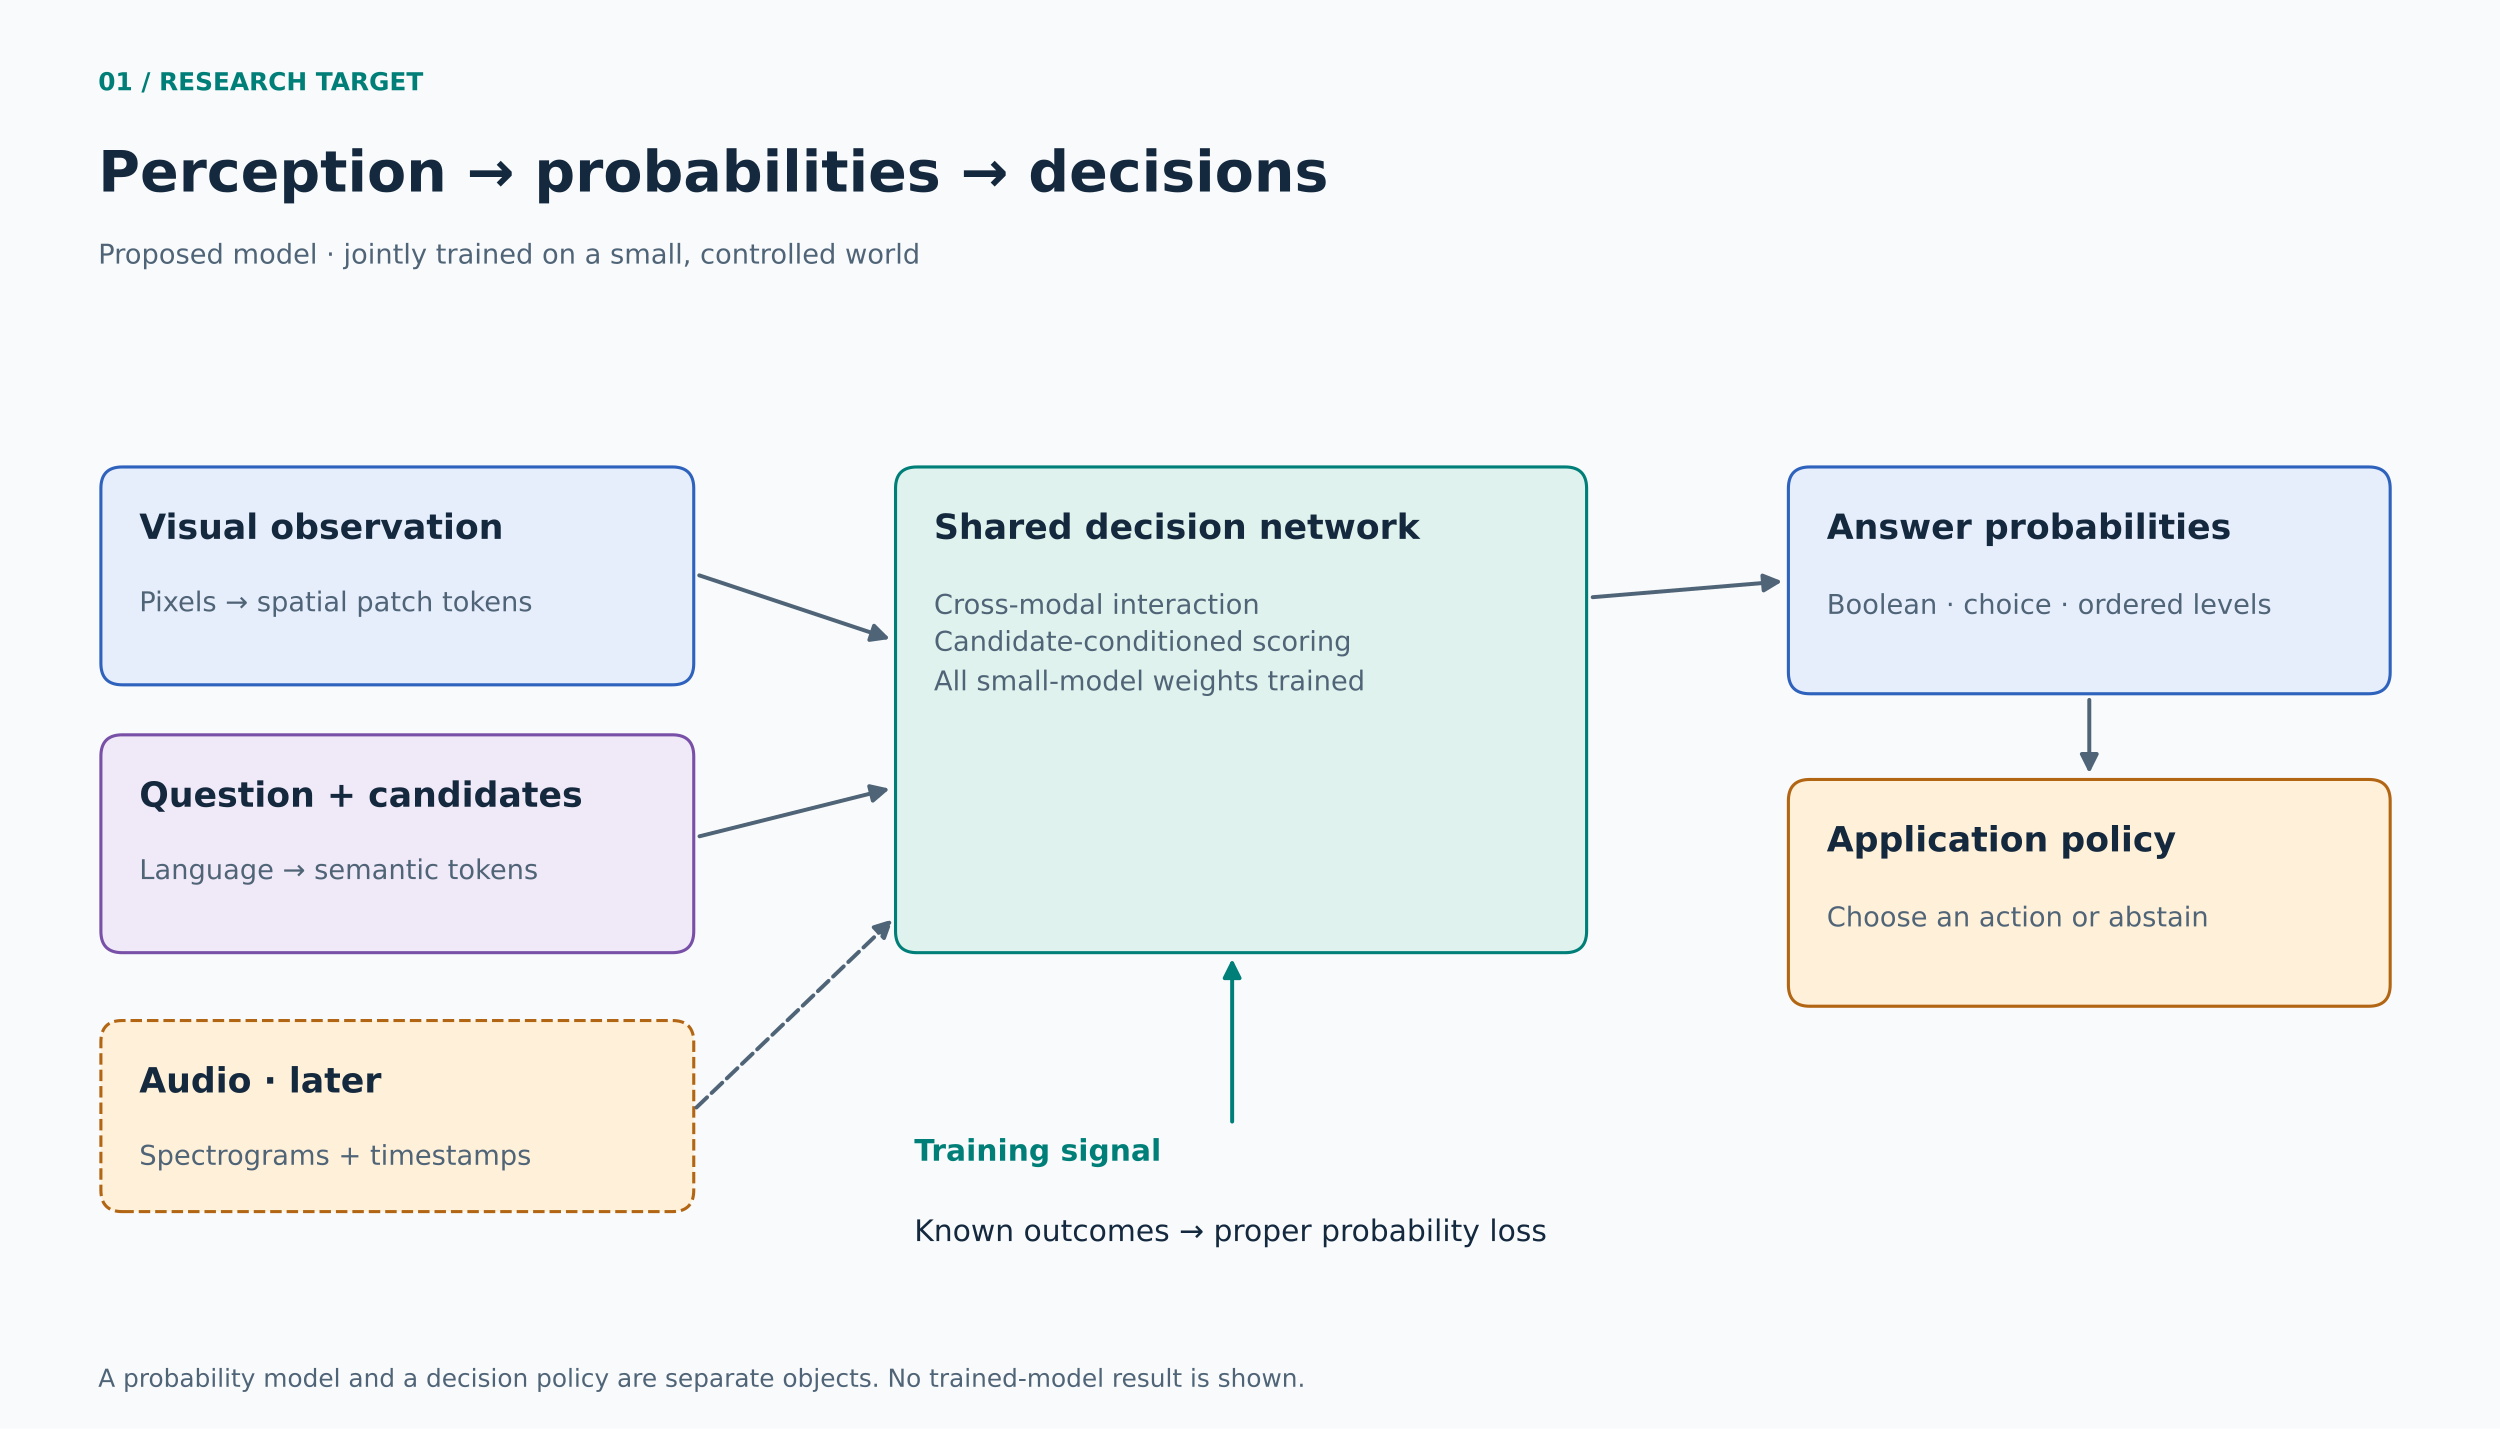
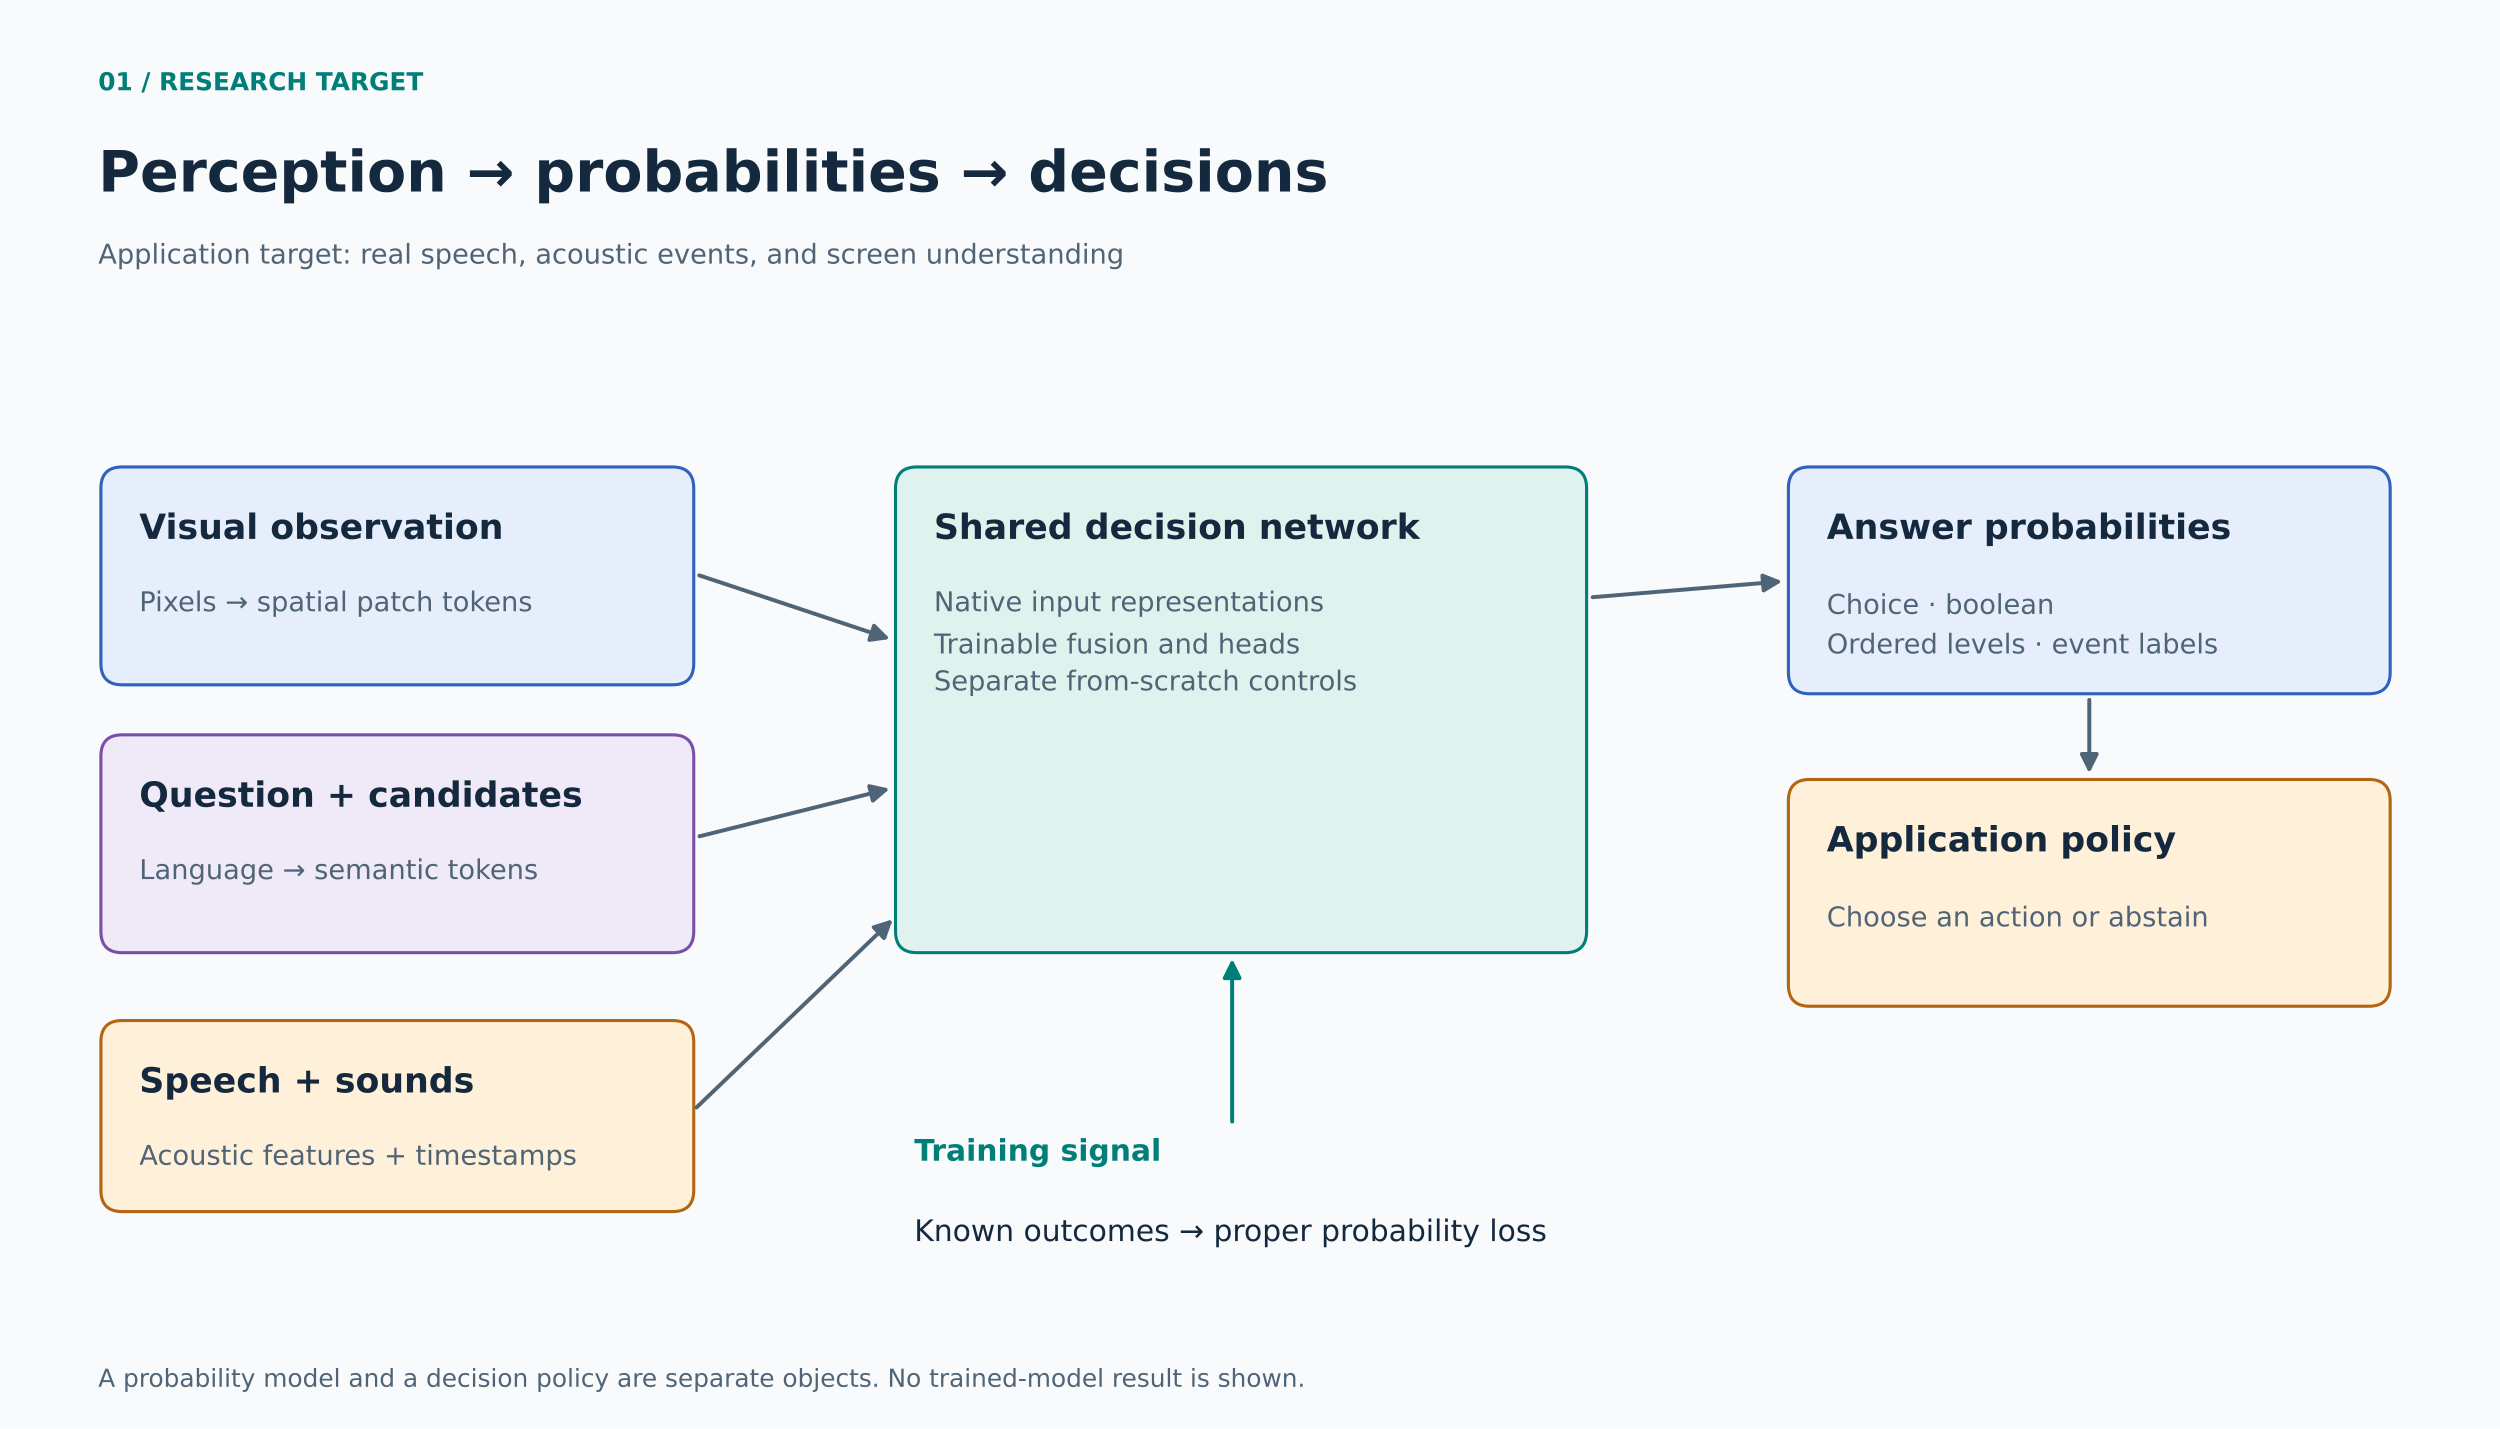
<svg xmlns="http://www.w3.org/2000/svg" width="1008pt" height="576pt" viewBox="0 0 1008 576" version="1.1">
  <defs>
    <style type="text/css">*{stroke-linejoin: round; stroke-linecap: butt}</style>
  </defs>
  <g id="figure_1">
    <g id="patch_1">
      <path d="M 0 576 L 1008 576 L 1008 0 L 0 0 z " style="fill: #f8fafc" />
    </g>
    <g id="axes_1">
      <g id="patch_2">
        <path d="M 49.32 276.12 L 271.08 276.12 Q 279.72 276.12 279.72 267.48 L 279.72 196.92 Q 279.72 188.28 271.08 188.28 L 49.32 188.28 Q 40.68 188.28 40.68 196.92 L 40.68 267.48 Q 40.68 276.12 49.32 276.12 z " clip-path="url(#p1691f1588b)" style="fill: #e6eefc; stroke: #2e62bc; stroke-width: 1.25; stroke-linejoin: miter" />
      </g>
      <g id="patch_3">
        <path d="M 49.32 384.12 L 271.08 384.12 Q 279.72 384.12 279.72 375.48 L 279.72 304.92 Q 279.72 296.28 271.08 296.28 L 49.32 296.28 Q 40.68 296.28 40.68 304.92 L 40.68 375.48 Q 40.68 384.12 49.32 384.12 z " clip-path="url(#p1691f1588b)" style="fill: #f0e9f7; stroke: #7850a8; stroke-width: 1.25; stroke-linejoin: miter" />
      </g>
      <g id="patch_4">
-         <path d="M 49.32 488.52 L 271.08 488.52 Q 279.72 488.52 279.72 479.88 L 279.72 420.12 Q 279.72 411.48 271.08 411.48 L 49.32 411.48 Q 40.68 411.48 40.68 420.12 L 40.68 479.88 Q 40.68 488.52 49.32 488.52 z " clip-path="url(#p1691f1588b)" style="fill: #fff0d9; stroke-dasharray: 4.625,2; stroke-dashoffset: 0; stroke: #b26614; stroke-width: 1.25; stroke-linejoin: miter" />
+         <path d="M 49.32 488.52 L 271.08 488.52 Q 279.72 488.52 279.72 479.88 L 279.72 420.12 Q 279.72 411.48 271.08 411.48 L 49.32 411.48 Q 40.68 411.48 40.68 420.12 L 40.68 479.88 Q 40.68 488.52 49.32 488.52 z " clip-path="url(#p1691f1588b)" style="fill: #fff0d9; stroke: #b26614; stroke-width: 1.25; stroke-linejoin: miter" />
      </g>
      <g id="patch_5">
        <path d="M 369.72 384.12 L 631.08 384.12 Q 639.72 384.12 639.72 375.48 L 639.72 196.92 Q 639.72 188.28 631.08 188.28 L 369.72 188.28 Q 361.08 188.28 361.08 196.92 L 361.08 375.48 Q 361.08 384.12 369.72 384.12 z " clip-path="url(#p1691f1588b)" style="fill: #dff2ed; stroke: #007e78; stroke-width: 1.25; stroke-linejoin: miter" />
      </g>
      <g id="patch_6">
        <path d="M 729.72 279.72 L 955.08 279.72 Q 963.72 279.72 963.72 271.08 L 963.72 196.92 Q 963.72 188.28 955.08 188.28 L 729.72 188.28 Q 721.08 188.28 721.08 196.92 L 721.08 271.08 Q 721.08 279.72 729.72 279.72 z " clip-path="url(#p1691f1588b)" style="fill: #e6eefc; stroke: #2e62bc; stroke-width: 1.25; stroke-linejoin: miter" />
      </g>
      <g id="patch_7">
        <path d="M 729.72 405.72 L 955.08 405.72 Q 963.72 405.72 963.72 397.08 L 963.72 322.92 Q 963.72 314.28 955.08 314.28 L 729.72 314.28 Q 721.08 314.28 721.08 322.92 L 721.08 397.08 Q 721.08 405.72 729.72 405.72 z " clip-path="url(#p1691f1588b)" style="fill: #fff0d9; stroke: #b26614; stroke-width: 1.25; stroke-linejoin: miter" />
      </g>
      <g id="patch_8">
        <path d="M 281.943 231.981 Q 320.401 244.8 357.161 257.054 " clip-path="url(#p1691f1588b)" style="fill: none; stroke: #506477; stroke-width: 1.6; stroke-linecap: round" />
        <path d="M 352.417 252.31 L 357.161 257.054 L 350.52 258.002 z " clip-path="url(#p1691f1588b)" style="fill: #506477; stroke: #506477; stroke-width: 1.6; stroke-linecap: round" />
      </g>
      <g id="patch_9">
        <path d="M 282.049 337.188 Q 320.399 327.6 357.014 318.447 " clip-path="url(#p1691f1588b)" style="fill: none; stroke: #506477; stroke-width: 1.6; stroke-linecap: round" />
        <path d="M 350.466 316.991 L 357.014 318.447 L 351.921 322.812 z " clip-path="url(#p1691f1588b)" style="fill: #506477; stroke: #506477; stroke-width: 1.6; stroke-linecap: round" />
      </g>
      <g id="patch_10">
-         <path d="M 280.81 446.541 Q 320.4 408.6 358.698 371.898 " clip-path="url(#p1691f1588b)" style="fill: none; stroke-dasharray: 5.92,2.56; stroke-dashoffset: 0; stroke: #506477; stroke-width: 1.6; stroke-linecap: round" />
-         <path d="M 352.29 373.883 L 358.698 371.898 L 356.442 378.215 z " clip-path="url(#p1691f1588b)" style="fill: #506477; stroke-dasharray: 5.92,2.56; stroke-dashoffset: 0; stroke: #506477; stroke-width: 1.6; stroke-linecap: round" />
+         <path d="M 280.81 446.541 Q 320.4 408.6 358.698 371.898 " clip-path="url(#p1691f1588b)" style="fill: none; stroke: #506477; stroke-width: 1.6; stroke-linecap: round" />
+         <path d="M 352.29 373.883 L 358.698 371.898 L 356.442 378.215 z " clip-path="url(#p1691f1588b)" style="fill: #506477; stroke: #506477; stroke-width: 1.6; stroke-linecap: round" />
      </g>
      <g id="patch_11">
        <path d="M 642.181 240.785 Q 680.398 237.6 716.833 234.564 " clip-path="url(#p1691f1588b)" style="fill: none; stroke: #506477; stroke-width: 1.6; stroke-linecap: round" />
        <path d="M 710.605 232.073 L 716.833 234.564 L 711.103 238.052 z " clip-path="url(#p1691f1588b)" style="fill: #506477; stroke: #506477; stroke-width: 1.6; stroke-linecap: round" />
      </g>
      <g id="patch_12">
        <path d="M 842.4 282.203 Q 842.4 297.004 842.4 310.015 " clip-path="url(#p1691f1588b)" style="fill: none; stroke: #506477; stroke-width: 1.6; stroke-linecap: round" />
        <path d="M 845.4 304.015 L 842.4 310.015 L 839.4 304.015 z " clip-path="url(#p1691f1588b)" style="fill: #506477; stroke: #506477; stroke-width: 1.6; stroke-linecap: round" />
      </g>
      <g id="patch_13">
        <path d="M 496.8 452.203 Q 496.8 419.403 496.8 388.392 " clip-path="url(#p1691f1588b)" style="fill: none; stroke: #007e78; stroke-width: 1.6; stroke-linecap: round" />
        <path d="M 493.8 394.392 L 496.8 388.392 L 499.8 394.392 z " clip-path="url(#p1691f1588b)" style="fill: #007e78; stroke: #007e78; stroke-width: 1.6; stroke-linecap: round" />
      </g>
      <g id="text_1">
        <text style="font-weight: 700; font-size: 10px; font-family: 'DejaVu Sans'; text-anchor: start; fill: #007e78" x="39.6" y="36.398" transform="rotate(-0 39.6 36.39766)">01 / RESEARCH TARGET</text>
      </g>
      <g id="text_2">
        <text style="font-weight: 700; font-size: 23px; font-family: 'DejaVu Sans'; text-anchor: start; fill: #14283e" x="39.6" y="77.236" transform="rotate(-0 39.6 77.23641)">Perception → probabilities → decisions</text>
      </g>
      <g id="text_3">
-         <text style="font-size: 11px; font-family: 'DejaVu Sans'; text-anchor: start; fill: #506477" x="39.6" y="106.278" transform="rotate(-0 39.6 106.2783)">Proposed model · jointly trained on a small, controlled world</text>
+         <text style="font-size: 11px; font-family: 'DejaVu Sans'; text-anchor: start; fill: #506477" x="39.6" y="106.278" transform="rotate(-0 39.6 106.2783)">Application target: real speech, acoustic events, and screen understanding</text>
      </g>
      <g id="text_4">
        <text style="font-weight: 700; font-size: 14px; font-family: 'DejaVu Sans'; text-anchor: start; fill: #14283e" x="56.16" y="217.278" transform="rotate(-0 56.16 217.2778)">Visual observation</text>
      </g>
      <g id="text_5">
        <text style="font-size: 11px; font-family: 'DejaVu Sans'; text-anchor: start; fill: #506477" x="56.16" y="246.45" transform="rotate(-0 56.16 246.4503)">Pixels → spatial patch tokens</text>
      </g>
      <g id="text_6">
        <text style="font-weight: 700; font-size: 14px; font-family: 'DejaVu Sans'; text-anchor: start; fill: #14283e" x="56.16" y="325.278" transform="rotate(-0 56.16 325.2778)">Question + candidates</text>
      </g>
      <g id="text_7">
        <text style="font-size: 11px; font-family: 'DejaVu Sans'; text-anchor: start; fill: #506477" x="56.16" y="354.45" transform="rotate(-0 56.16 354.4503)">Language → semantic tokens</text>
      </g>
      <g id="text_8">
-         <text style="font-weight: 700; font-size: 14px; font-family: 'DejaVu Sans'; text-anchor: start; fill: #14283e" x="56.16" y="440.478" transform="rotate(-0 56.16 440.4778)">Audio · later</text>
+         <text style="font-weight: 700; font-size: 14px; font-family: 'DejaVu Sans'; text-anchor: start; fill: #14283e" x="56.16" y="440.478" transform="rotate(-0 56.16 440.4778)">Speech + sounds</text>
      </g>
      <g id="text_9">
-         <text style="font-size: 11px; font-family: 'DejaVu Sans'; text-anchor: start; fill: #506477" x="56.16" y="469.65" transform="rotate(-0 56.16 469.6503)">Spectrograms + timestamps</text>
+         <text style="font-size: 11px; font-family: 'DejaVu Sans'; text-anchor: start; fill: #506477" x="56.16" y="469.65" transform="rotate(-0 56.16 469.6503)">Acoustic features + timestamps</text>
      </g>
      <g id="text_10">
        <text style="font-weight: 700; font-size: 14px; font-family: 'DejaVu Sans'; text-anchor: start; fill: #14283e" x="376.56" y="217.278" transform="rotate(-0 376.56 217.2778)">Shared decision network</text>
      </g>
      <g id="text_11">
-         <text style="font-size: 11px; font-family: 'DejaVu Sans'; fill: #506477" transform="translate(376.56 247.5159)">Cross-modal interaction</text>
-         <text style="font-size: 11px; font-family: 'DejaVu Sans'; fill: #506477" transform="translate(376.56 262.4003)">Candidate-conditioned scoring</text>
-         <text style="font-size: 11px; font-family: 'DejaVu Sans'; fill: #506477" transform="translate(376.56 278.3503)">All small-model weights trained</text>
+         <text style="font-size: 11px; font-family: 'DejaVu Sans'; fill: #506477" transform="translate(376.56 246.4503)">Native input representations</text>
+         <text style="font-size: 11px; font-family: 'DejaVu Sans'; fill: #506477" transform="translate(376.56 263.4659)">Trainable fusion and heads</text>
+         <text style="font-size: 11px; font-family: 'DejaVu Sans'; fill: #506477" transform="translate(376.56 278.3503)">Separate from-scratch controls</text>
      </g>
      <g id="text_12">
        <text style="font-weight: 700; font-size: 14px; font-family: 'DejaVu Sans'; text-anchor: start; fill: #14283e" x="736.56" y="217.278" transform="rotate(-0 736.56 217.2778)">Answer probabilities</text>
      </g>
      <g id="text_13">
-         <text style="font-size: 11px; font-family: 'DejaVu Sans'; text-anchor: start; fill: #506477" x="736.56" y="247.516" transform="rotate(-0 736.56 247.5159)">Boolean · choice · ordered levels</text>
+         <text style="font-size: 11px; font-family: 'DejaVu Sans'; fill: #506477" transform="translate(736.56 247.5159)">Choice · boolean</text>
+         <text style="font-size: 11px; font-family: 'DejaVu Sans'; fill: #506477" transform="translate(736.56 263.4659)">Ordered levels · event labels</text>
      </g>
      <g id="text_14">
        <text style="font-weight: 700; font-size: 14px; font-family: 'DejaVu Sans'; text-anchor: start; fill: #14283e" x="736.56" y="343.278" transform="rotate(-0 736.56 343.2778)">Application policy</text>
      </g>
      <g id="text_15">
        <text style="font-size: 11px; font-family: 'DejaVu Sans'; text-anchor: start; fill: #506477" x="736.56" y="373.516" transform="rotate(-0 736.56 373.5159)">Choose an action or abstain</text>
      </g>
      <g id="text_16">
        <text style="font-weight: 700; font-size: 12px; font-family: 'DejaVu Sans'; text-anchor: start; fill: #007e78" x="368.64" y="468" transform="rotate(-0 368.64 468)">Training signal</text>
      </g>
      <g id="text_17">
        <text style="font-size: 12px; font-family: 'DejaVu Sans'; text-anchor: start; fill: #14283e" x="368.64" y="500.4" transform="rotate(-0 368.64 500.4)">Known outcomes → proper probability loss</text>
      </g>
      <g id="text_18">
        <text style="font-size: 10px; font-family: 'DejaVu Sans'; text-anchor: start; fill: #506477" x="39.6" y="559.158" transform="rotate(-0 39.6 559.158)">A probability model and a decision policy are separate objects. No trained-model result is shown.</text>
      </g>
    </g>
  </g>
  <defs>
    <clipPath id="p1691f1588b">
      <rect x="0" y="0" width="1008" height="576" />
    </clipPath>
  </defs>
</svg>
